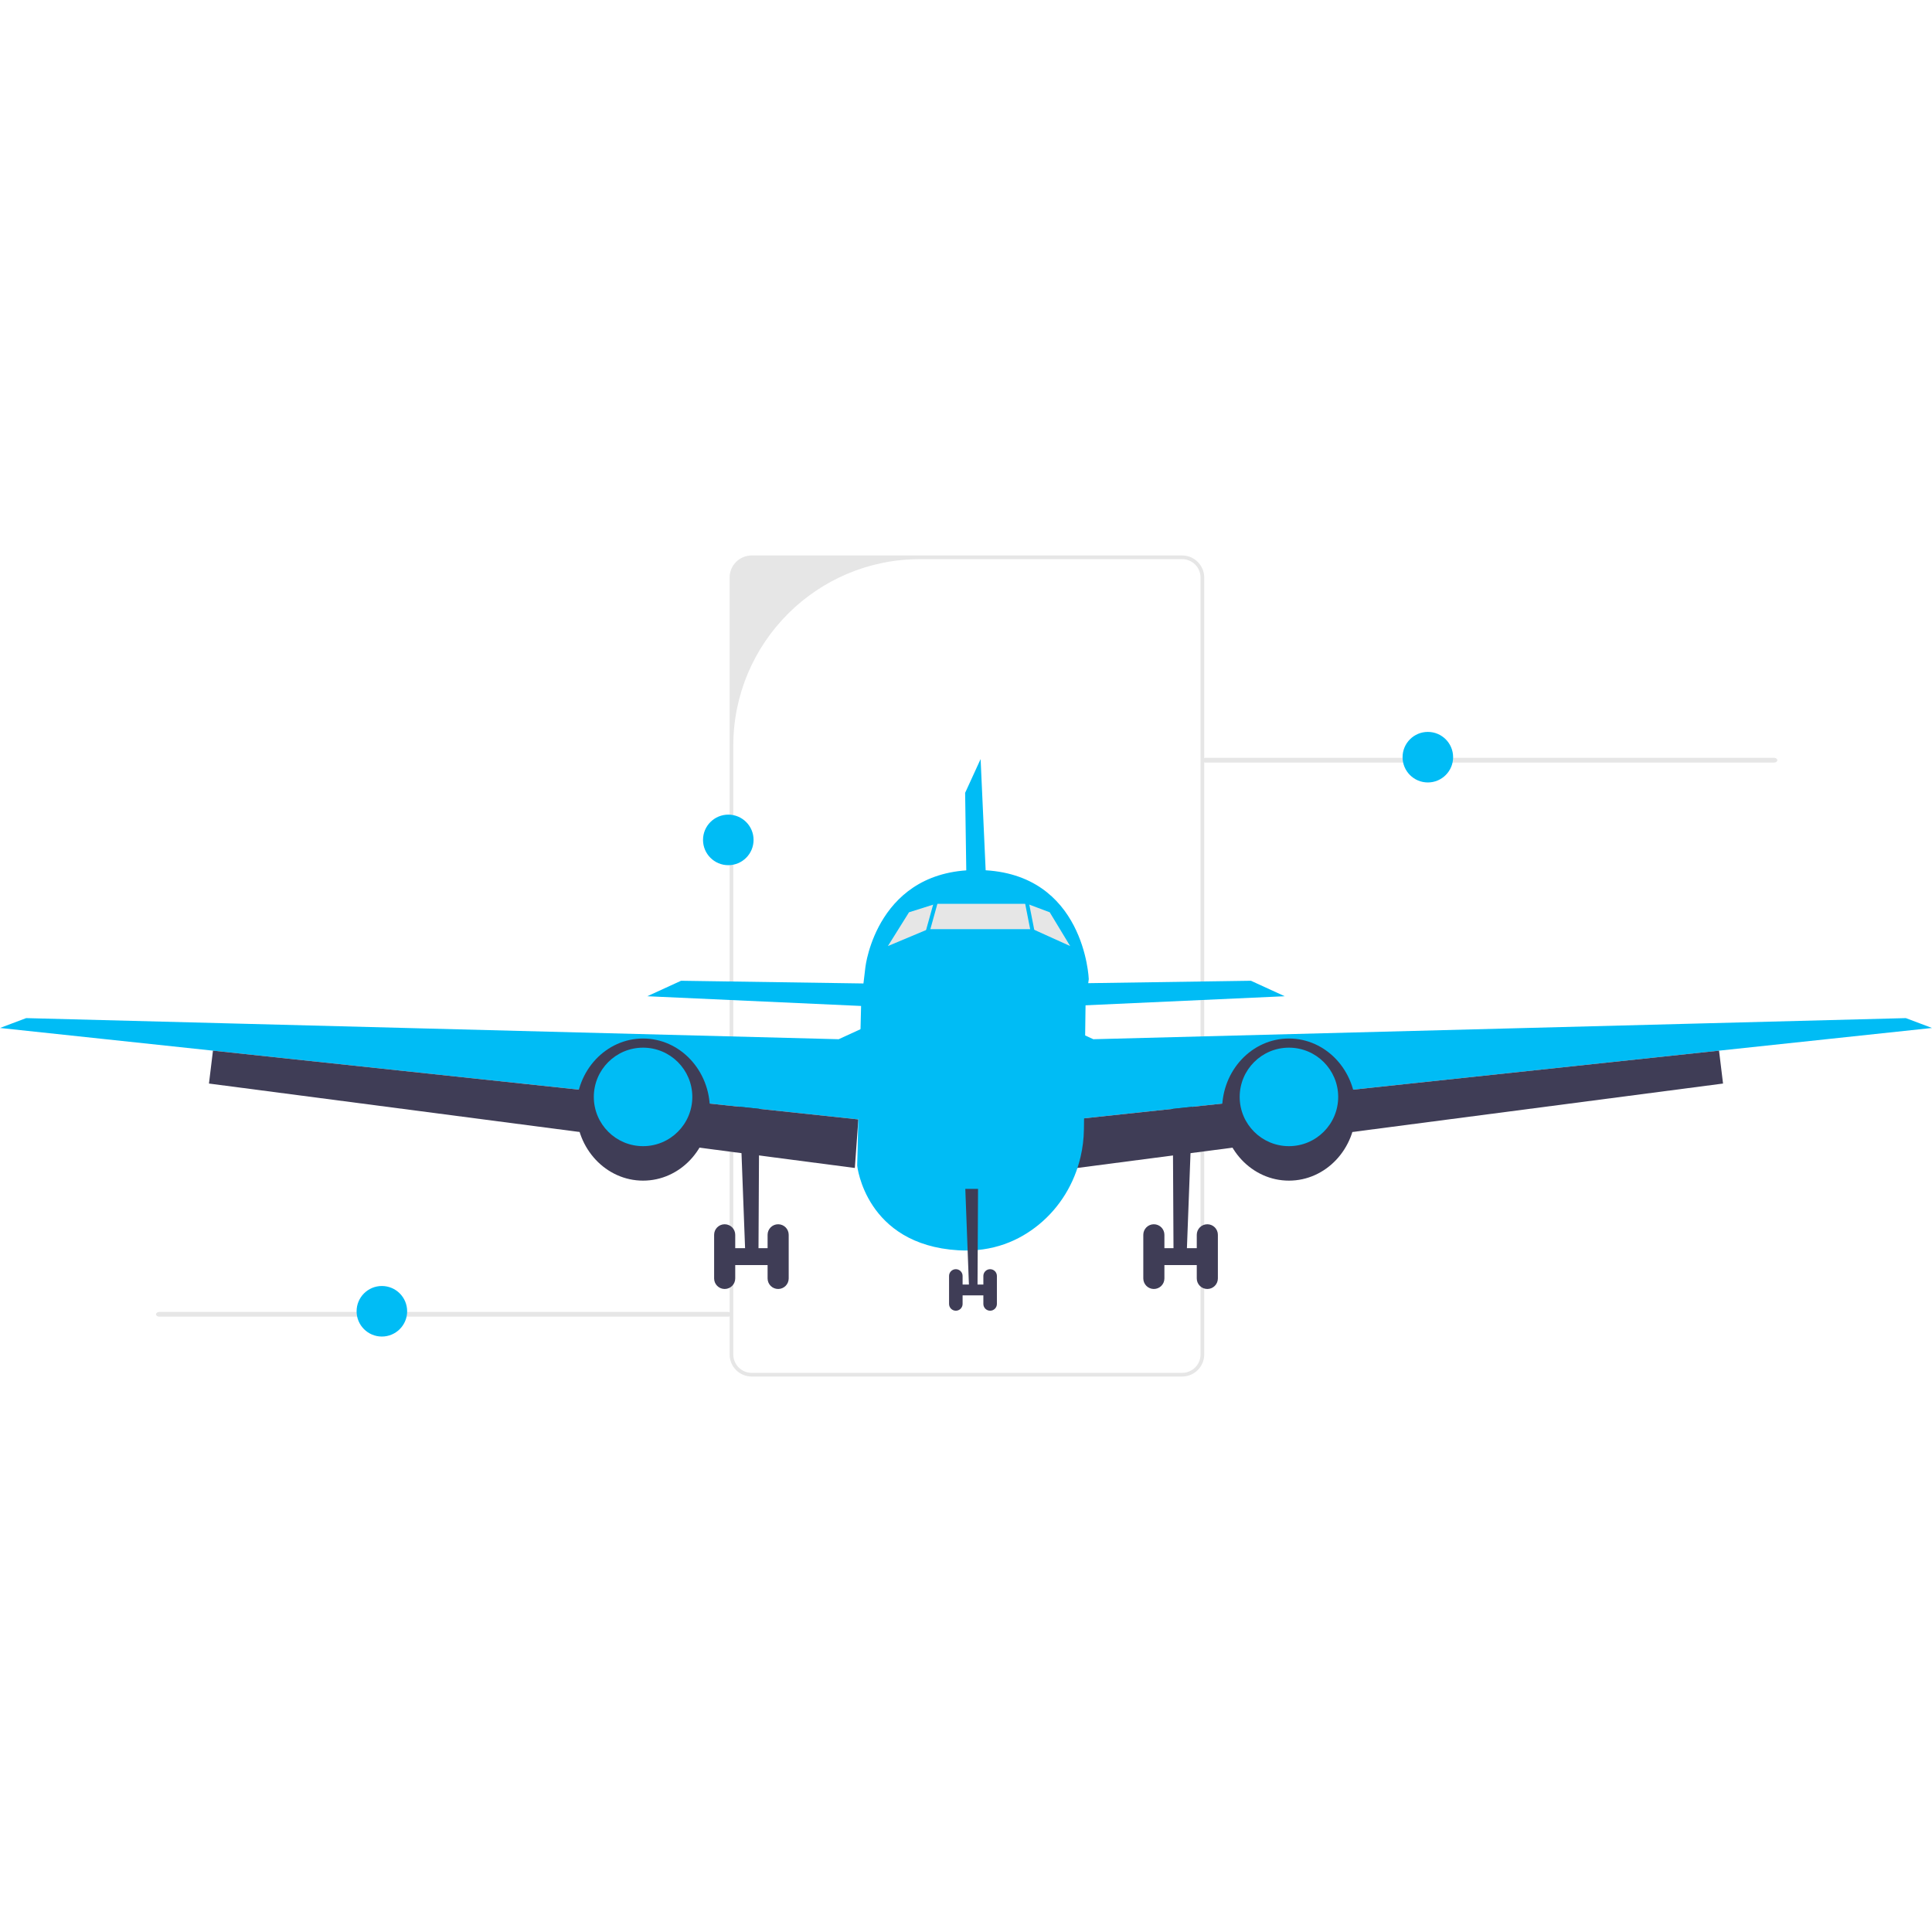
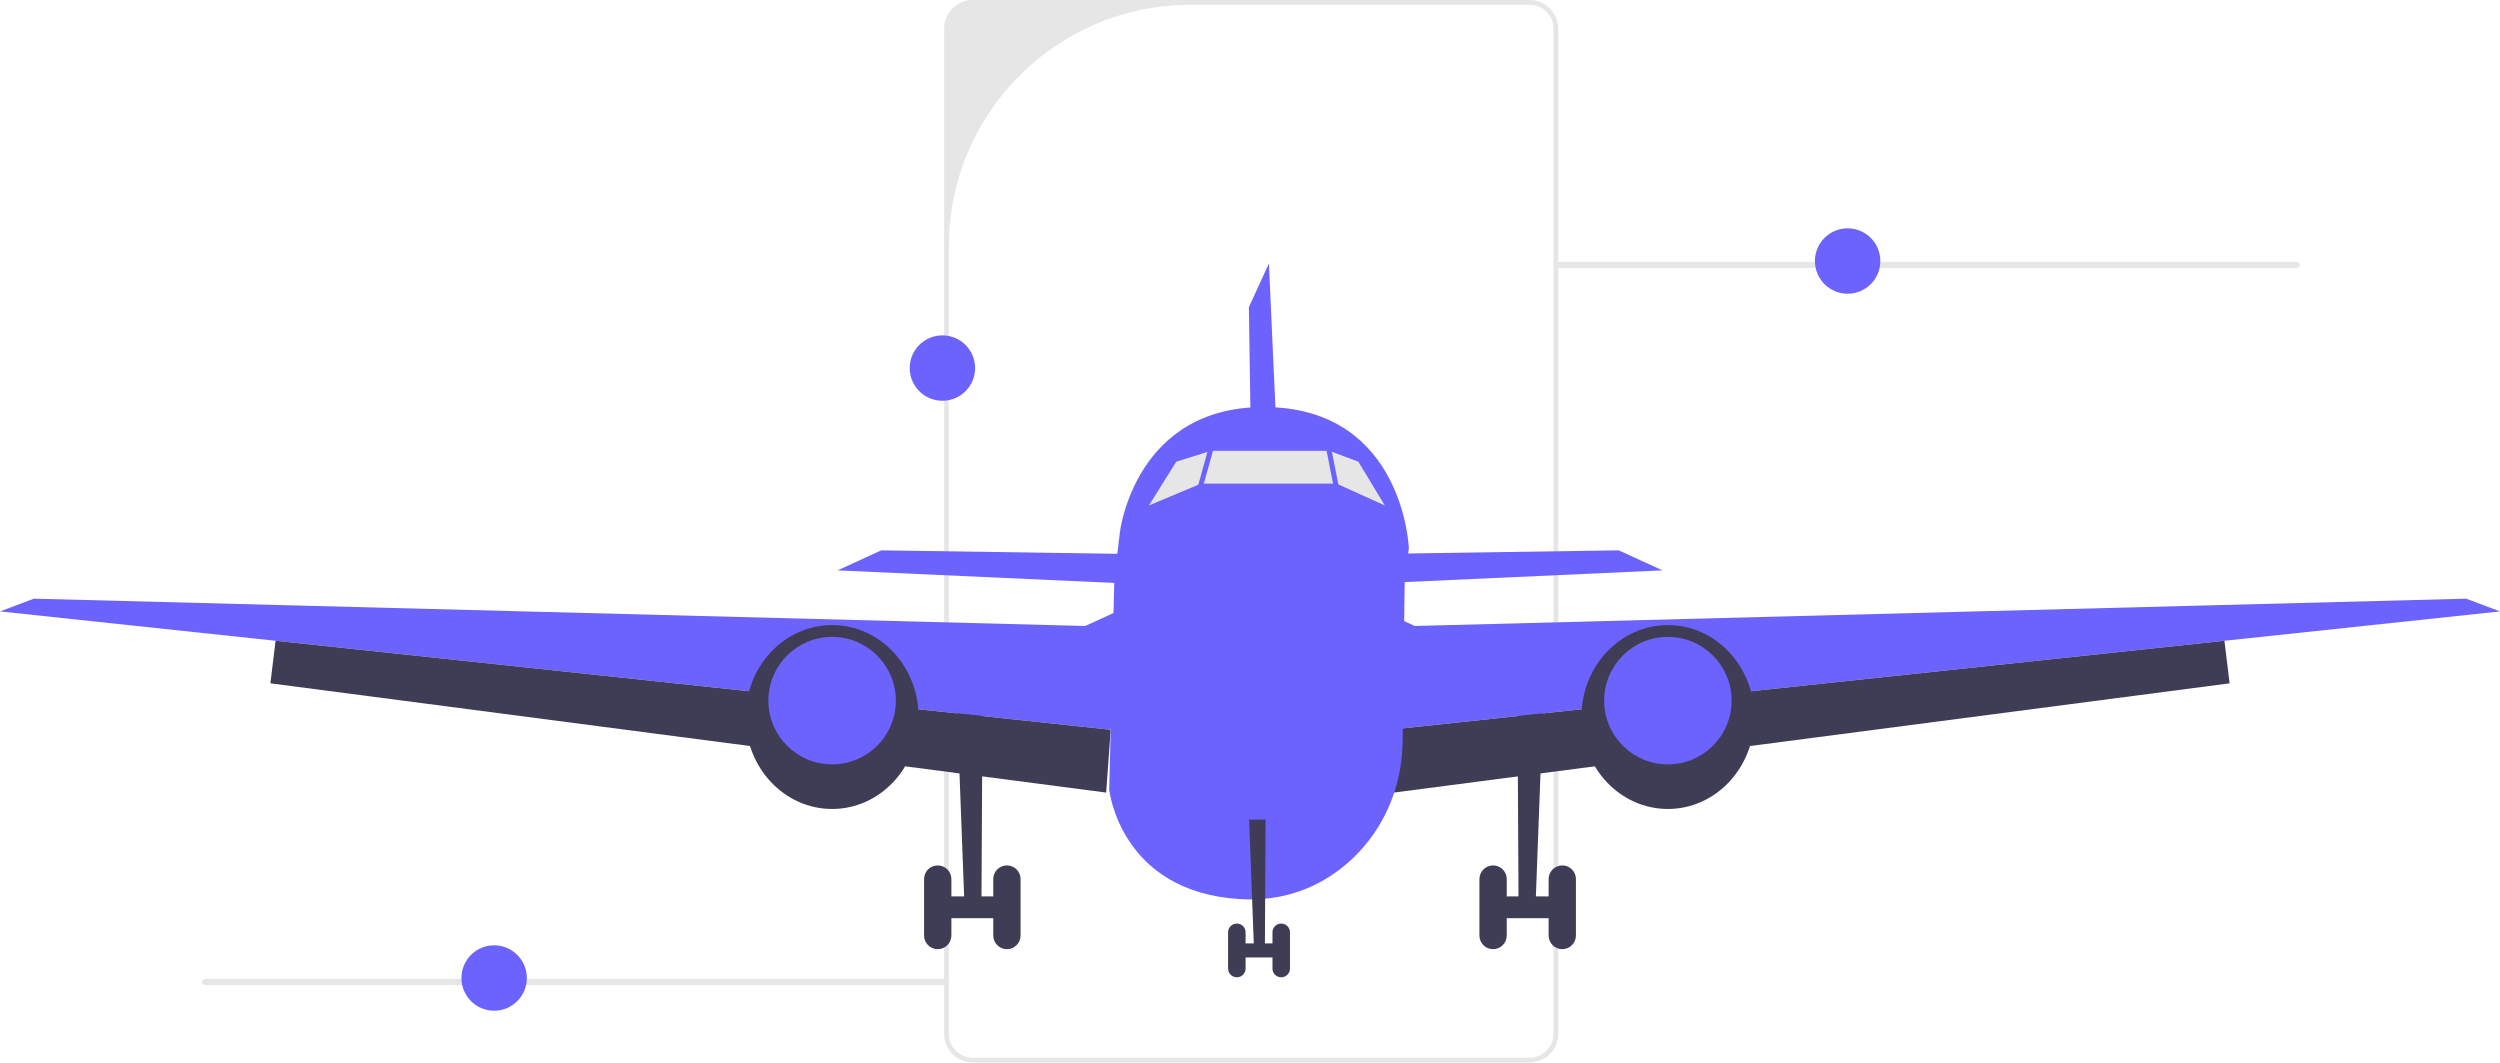
- <svg xmlns="http://www.w3.org/2000/svg" width="360" height="360" viewBox="0 0 993.73 422.322">
+ <svg xmlns="http://www.w3.org/2000/svg" width="993.73" height="422.322" viewBox="0 0 993.73 422.322">
  <path d="M608.038,422.322h-221.408c-6.261,0-11.355-5.094-11.355-11.355V11.355c0-6.261,5.094-11.355,11.355-11.355h221.408c6.261,0,11.355,5.094,11.355,11.355V410.967c0,6.261-5.094,11.355-11.355,11.355ZM473.168,1.896c-53.018,0-95.997,42.979-95.997,95.997V410.967c0,5.224,4.235,9.459,9.459,9.459h221.408c5.224,0,9.459-4.235,9.459-9.459V11.355c0-5.224-4.235-9.459-9.459-9.459h-134.87Z" fill="#e6e6e6" />
  <path d="M618.244,105.309c0,.677,.759,1.22,1.704,1.22h292.523c.945,0,1.704-.543,1.704-1.22,0-.677-.759-1.22-1.704-1.22h-292.523c-.945,0-1.704,.544-1.704,1.22h0Z" fill="#e6e6e6" />
  <polygon points="380.339 279.582 383.234 356.301 376.187 356.301 376.187 364.986 395.883 364.986 395.883 356.301 390.138 356.301 390.548 279.582 380.339 279.582" fill="#3f3d56" />
  <path d="M372.739,343.997h-0c2.998,0,5.428,2.43,5.428,5.428v22.437c0,2.998-2.43,5.428-5.428,5.428h0c-2.998,0-5.428-2.43-5.428-5.428v-22.437c0-2.998,2.43-5.428,5.428-5.428Z" fill="#3f3d56" />
  <path d="M400.242,343.997h-0c2.998,0,5.428,2.43,5.428,5.428v22.437c0,2.998-2.43,5.428-5.428,5.428h0c-2.998,0-5.428-2.43-5.428-5.428v-22.437c0-2.998,2.43-5.428,5.428-5.428Z" fill="#3f3d56" />
-   <polygon points="444.392 231.781 332.932 226.715 350.303 218.754 448.011 220.201 444.392 231.781" fill="#00bcf5" />
-   <polygon points="0 243.032 13.461 237.965 431.364 248.822 448.735 240.86 441.497 290.076 109.538 254.704 0 243.032" fill="#00bcf5" />
+   <polygon points="444.392 231.781 332.932 226.715 350.303 218.754 448.011 220.201 444.392 231.781" fill="#6c63ff" />
+   <polygon points="0 243.032 13.461 237.965 431.364 248.822 448.735 240.86 441.497 290.076 109.538 254.704 0 243.032" fill="#6c63ff" />
  <polygon points="107.479 271.62 109.538 254.704 441.497 290.076 439.688 315.046 107.479 271.62" fill="#3f3d56" />
  <ellipse cx="330.761" cy="285.01" rx="34.379" ry="36.55" fill="#3f3d56" />
-   <circle cx="330.761" cy="278.496" r="25.332" fill="#00bcf5" />
+   <circle cx="330.761" cy="278.496" r="25.332" fill="#6c63ff" />
  <polygon points="613.391 279.582 610.496 356.301 617.543 356.301 617.543 364.986 597.848 364.986 597.848 356.301 603.592 356.301 603.182 279.582 613.391 279.582" fill="#3f3d56" />
  <rect x="615.563" y="343.997" width="10.857" height="33.293" rx="5.428" ry="5.428" fill="#3f3d56" />
  <rect x="588.06" y="343.997" width="10.857" height="33.293" rx="5.428" ry="5.428" fill="#3f3d56" />
-   <polygon points="549.338 231.781 660.798 226.715 643.428 218.754 545.719 220.201 549.338 231.781" fill="#00bcf5" />
-   <polygon points="509.444 216.188 504.378 104.728 496.416 122.099 497.864 219.807 509.444 216.188" fill="#00bcf5" />
-   <polygon points="993.73 243.032 980.269 237.965 562.366 248.822 544.996 240.86 552.233 290.076 884.192 254.704 993.73 243.032" fill="#00bcf5" />
+   <polygon points="549.338 231.781 660.798 226.715 643.428 218.754 545.719 220.201 549.338 231.781" fill="#6c63ff" />
+   <polygon points="509.444 216.188 504.378 104.728 496.416 122.099 497.864 219.807 509.444 216.188" fill="#6c63ff" />
+   <polygon points="993.73 243.032 980.269 237.965 562.366 248.822 544.996 240.86 552.233 290.076 884.192 254.704 993.73 243.032" fill="#6c63ff" />
  <polygon points="886.251 271.62 884.192 254.704 552.233 290.076 554.043 315.046 886.251 271.62" fill="#3f3d56" />
  <ellipse cx="662.969" cy="285.01" rx="34.379" ry="36.55" fill="#3f3d56" />
-   <circle cx="662.969" cy="278.496" r="25.332" fill="#00bcf5" />
-   <path d="M560.014,217.897l-1.643,12.106-.854,65.168c-.065,4.849-.651,9.641-1.752,14.287-3.17,13.534-10.574,25.846-21.51,34.77-9.923,8.106-23.457,14.244-41.37,13.158-47.769-2.895-51.988-43.549-51.988-43.549l1.802-73.723,.246-10.111,2.171-18.244s5.79-51.387,59.349-49.94c53.559,1.448,55.549,56.077,55.549,56.077Z" fill="#00bcf5" />
+   <circle cx="662.969" cy="278.496" r="25.332" fill="#6c63ff" />
+   <path d="M560.014,217.897l-1.643,12.106-.854,65.168c-.065,4.849-.651,9.641-1.752,14.287-3.17,13.534-10.574,25.846-21.51,34.77-9.923,8.106-23.457,14.244-41.37,13.158-47.769-2.895-51.988-43.549-51.988-43.549l1.802-73.723,.246-10.111,2.171-18.244s5.79-51.387,59.349-49.94c53.559,1.448,55.549,56.077,55.549,56.077Z" fill="#6c63ff" />
  <polygon points="456.696 200.903 467.553 183.533 481.304 179.19 528.349 179.19 539.929 183.533 550.438 200.903 531.244 192.218 477.4 192.218 456.696 200.903" fill="#e6e6e6" />
  <g>
    <polygon points="496.509 325.785 498.366 375.001 493.846 375.001 493.846 380.573 506.48 380.573 506.48 375.001 502.795 375.001 503.058 325.785 496.509 325.785" fill="#3f3d56" />
    <path d="M491.634,367.108h0c1.923,0,3.482,1.559,3.482,3.482v14.393c0,1.923-1.559,3.482-3.482,3.482h0c-1.923,0-3.482-1.559-3.482-3.482v-14.393c0-1.923,1.559-3.482,3.482-3.482Z" fill="#3f3d56" />
    <path d="M509.277,367.108h0c1.923,0,3.482,1.559,3.482,3.482v14.393c0,1.923-1.559,3.482-3.482,3.482h0c-1.923,0-3.482-1.559-3.482-3.482v-14.393c0-1.923,1.559-3.482,3.482-3.482Z" fill="#3f3d56" />
  </g>
-   <rect x="460.318" y="185.79" width="37.363" height="2" transform="translate(170.8337 598.33) rotate(-74.47739)" fill="#00bcf5" />
-   <rect x="530" y="174.108" width="2" height="37.363" transform="translate(-27.20847 106.0012) rotate(-11.11698)" fill="#00bcf5" />
-   <circle cx="734.416" cy="103.754" r="13" fill="#00bcf5" />
-   <circle cx="374.602" cy="146.306" r="13" fill="#00bcf5" />
+   <rect x="460.318" y="185.79" width="37.363" height="2" transform="translate(170.8337 598.33) rotate(-74.47739)" fill="#6c63ff" />
+   <rect x="530" y="174.108" width="2" height="37.363" transform="translate(-27.20847 106.0012) rotate(-11.11698)" fill="#6c63ff" />
+   <circle cx="734.416" cy="103.754" r="13" fill="#6c63ff" />
+   <circle cx="374.602" cy="146.306" r="13" fill="#6c63ff" />
  <path d="M80.244,390.309c0,.677,.759,1.22,1.704,1.22H374.471c.945,0,1.704-.543,1.704-1.22,0-.677-.759-1.22-1.704-1.22H81.948c-.945,0-1.704,.544-1.704,1.22Z" fill="#e6e6e6" />
-   <circle cx="196.416" cy="388.754" r="13" fill="#00bcf5" />
+   <circle cx="196.416" cy="388.754" r="13" fill="#6c63ff" />
</svg>
